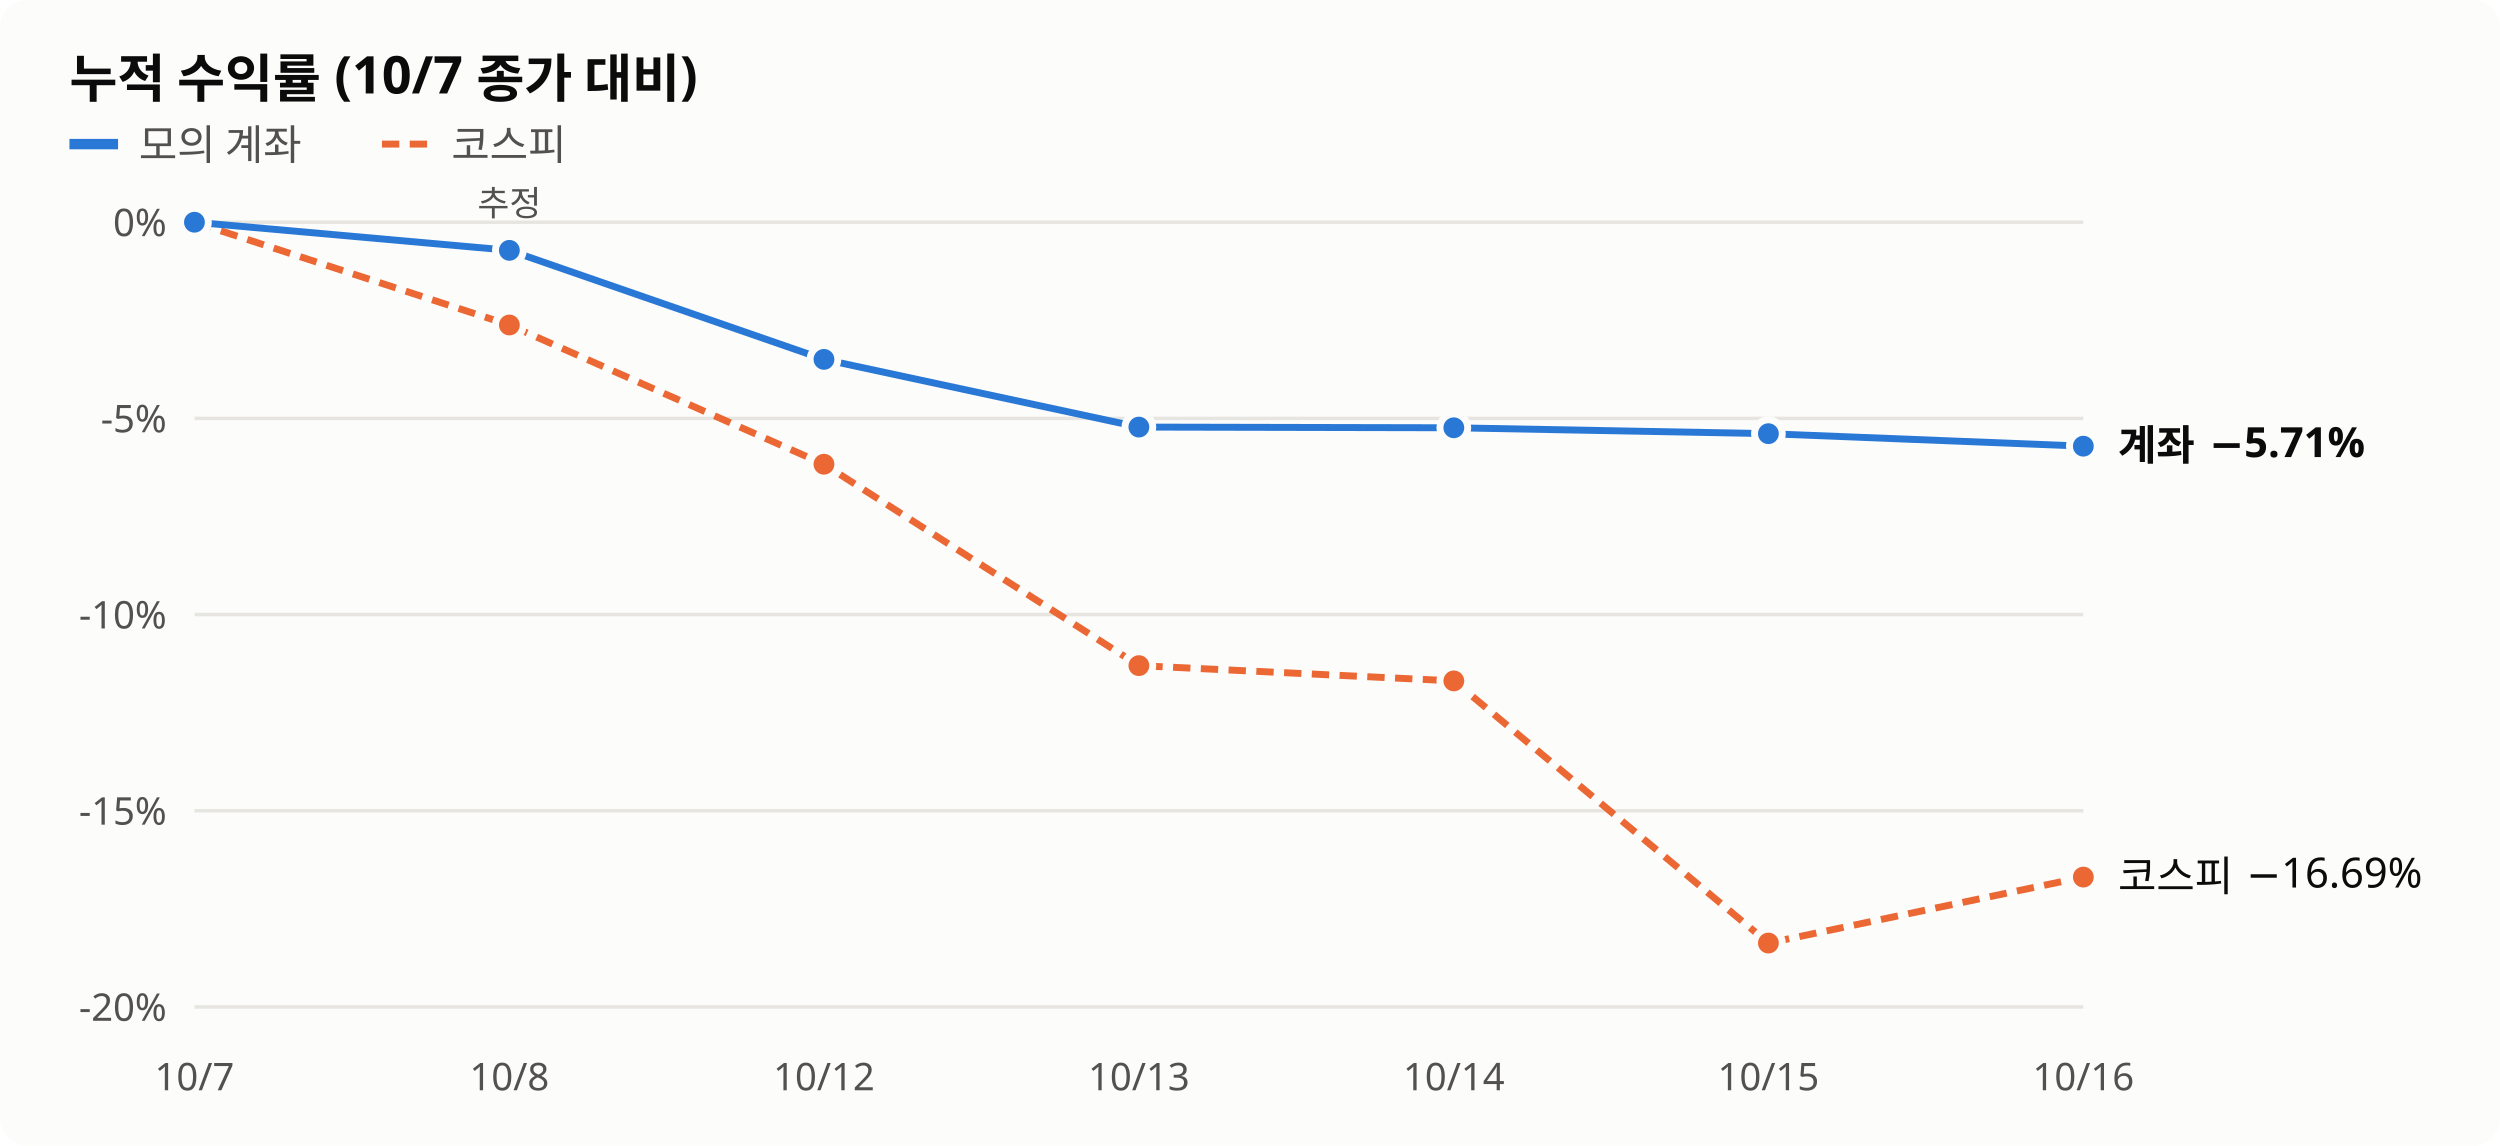
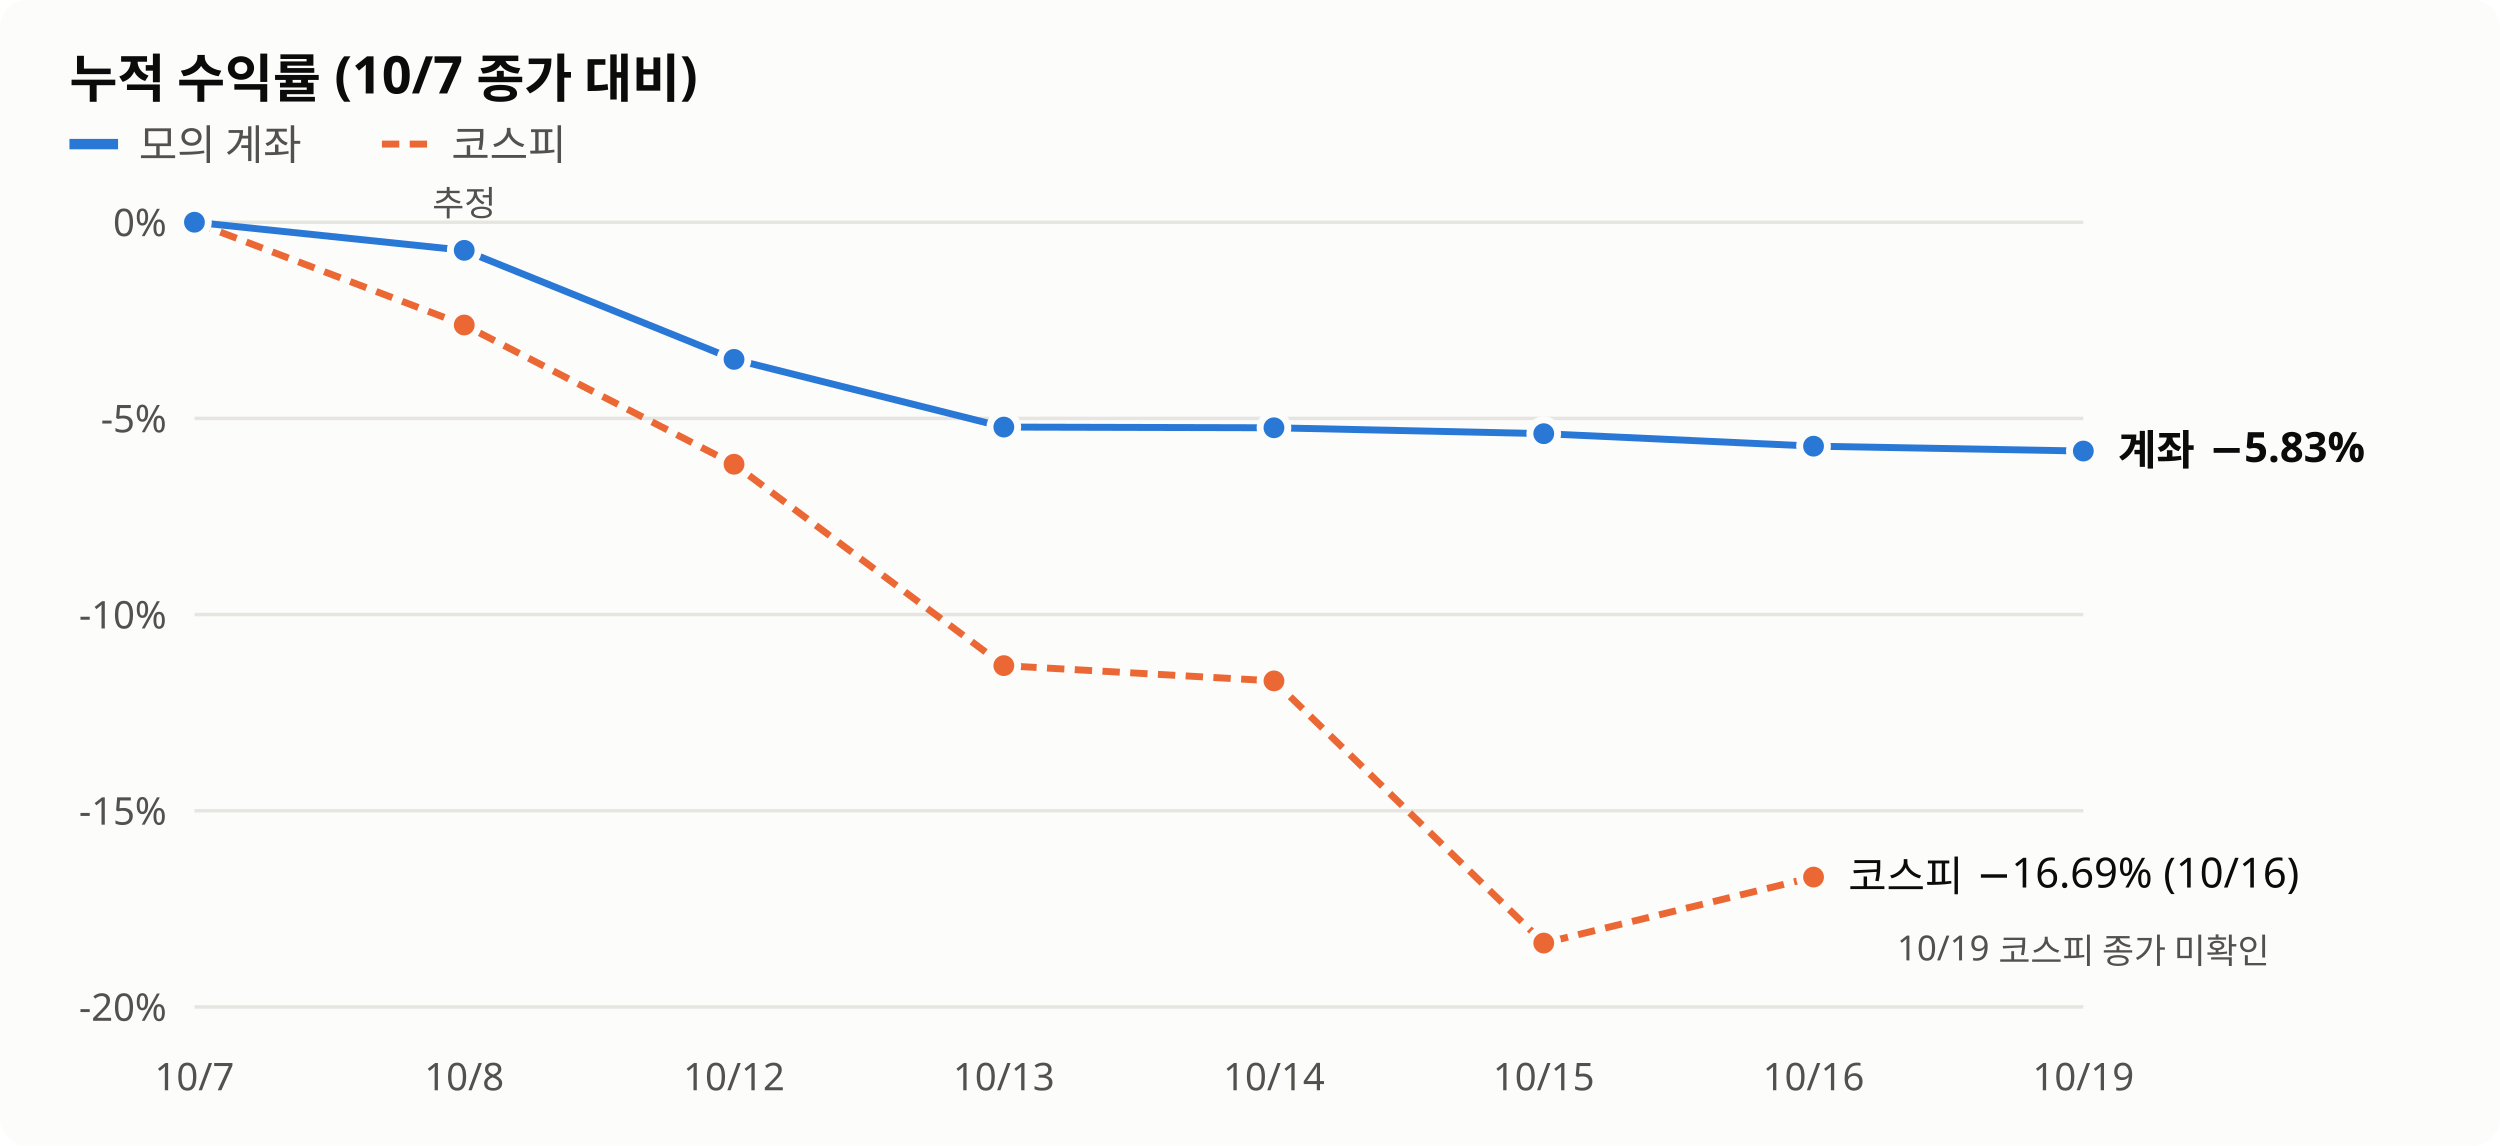
<svg xmlns="http://www.w3.org/2000/svg" viewBox="0 0 720 330" width="100%" style="max-width:720px" role="img">
  <rect width="720" height="330" rx="8" fill="#fcfcfb" />
  <text x="20.0" y="28.0" font-size="15" fill="#0b0b0b" text-anchor="start" font-weight="bold" font-family="'Malgun Gothic','Apple SD Gothic Neo','Noto Sans KR',sans-serif">누적 수익률 (10/7 종가 대비)</text>
  <rect x="20" y="40" width="14" height="3" fill="#2a78d6" />
  <text x="40.0" y="46.0" font-size="12" fill="#52514e" text-anchor="start" font-weight="normal" font-family="'Malgun Gothic','Apple SD Gothic Neo','Noto Sans KR',sans-serif">모의 계좌</text>
  <line x1="110" y1="41.5" x2="124" y2="41.5" stroke="#eb6834" stroke-width="2" stroke-dasharray="5 3" />
  <text x="130.0" y="46.0" font-size="12" fill="#52514e" text-anchor="start" font-weight="normal" font-family="'Malgun Gothic','Apple SD Gothic Neo','Noto Sans KR',sans-serif">코스피</text>
  <line x1="56" y1="64.0" x2="600" y2="64.0" stroke="#e6e5e0" />
  <text x="48.0" y="68.0" font-size="11" fill="#52514e" text-anchor="end" font-weight="normal" font-family="'Malgun Gothic','Apple SD Gothic Neo','Noto Sans KR',sans-serif">0%</text>
  <line x1="56" y1="120.5" x2="600" y2="120.5" stroke="#e6e5e0" />
  <text x="48.0" y="124.5" font-size="11" fill="#52514e" text-anchor="end" font-weight="normal" font-family="'Malgun Gothic','Apple SD Gothic Neo','Noto Sans KR',sans-serif">-5%</text>
  <line x1="56" y1="177.0" x2="600" y2="177.0" stroke="#e6e5e0" />
  <text x="48.0" y="181.0" font-size="11" fill="#52514e" text-anchor="end" font-weight="normal" font-family="'Malgun Gothic','Apple SD Gothic Neo','Noto Sans KR',sans-serif">-10%</text>
  <line x1="56" y1="233.5" x2="600" y2="233.5" stroke="#e6e5e0" />
  <text x="48.0" y="237.5" font-size="11" fill="#52514e" text-anchor="end" font-weight="normal" font-family="'Malgun Gothic','Apple SD Gothic Neo','Noto Sans KR',sans-serif">-15%</text>
  <line x1="56" y1="290.0" x2="600" y2="290.0" stroke="#e6e5e0" />
  <text x="48.0" y="294.0" font-size="11" fill="#52514e" text-anchor="end" font-weight="normal" font-family="'Malgun Gothic','Apple SD Gothic Neo','Noto Sans KR',sans-serif">-20%</text>
  <text x="56.0" y="314.0" font-size="11" fill="#52514e" text-anchor="middle" font-weight="normal" font-family="'Malgun Gothic','Apple SD Gothic Neo','Noto Sans KR',sans-serif">10/7</text>
-   <text x="146.7" y="314.0" font-size="11" fill="#52514e" text-anchor="middle" font-weight="normal" font-family="'Malgun Gothic','Apple SD Gothic Neo','Noto Sans KR',sans-serif">10/8</text>
-   <text x="237.3" y="314.0" font-size="11" fill="#52514e" text-anchor="middle" font-weight="normal" font-family="'Malgun Gothic','Apple SD Gothic Neo','Noto Sans KR',sans-serif">10/12</text>
-   <text x="328.0" y="314.0" font-size="11" fill="#52514e" text-anchor="middle" font-weight="normal" font-family="'Malgun Gothic','Apple SD Gothic Neo','Noto Sans KR',sans-serif">10/13</text>
-   <text x="418.7" y="314.0" font-size="11" fill="#52514e" text-anchor="middle" font-weight="normal" font-family="'Malgun Gothic','Apple SD Gothic Neo','Noto Sans KR',sans-serif">10/14</text>
-   <text x="509.3" y="314.0" font-size="11" fill="#52514e" text-anchor="middle" font-weight="normal" font-family="'Malgun Gothic','Apple SD Gothic Neo','Noto Sans KR',sans-serif">10/15</text>
-   <text x="600.0" y="314.0" font-size="11" fill="#52514e" text-anchor="middle" font-weight="normal" font-family="'Malgun Gothic','Apple SD Gothic Neo','Noto Sans KR',sans-serif">10/16</text>
-   <polyline points="56.0,64.0 146.7,93.6 237.3,133.7 328.0,191.7 418.7,196.1 509.3,271.6 600.0,252.6" fill="none" stroke="#eb6834" stroke-width="2" stroke-linejoin="round" stroke-dasharray="5 3" />
+   <text x="133.7" y="314.0" font-size="11" fill="#52514e" text-anchor="middle" font-weight="normal" font-family="'Malgun Gothic','Apple SD Gothic Neo','Noto Sans KR',sans-serif">10/8</text>
+   <text x="211.4" y="314.0" font-size="11" fill="#52514e" text-anchor="middle" font-weight="normal" font-family="'Malgun Gothic','Apple SD Gothic Neo','Noto Sans KR',sans-serif">10/12</text>
+   <text x="289.1" y="314.0" font-size="11" fill="#52514e" text-anchor="middle" font-weight="normal" font-family="'Malgun Gothic','Apple SD Gothic Neo','Noto Sans KR',sans-serif">10/13</text>
+   <text x="366.9" y="314.0" font-size="11" fill="#52514e" text-anchor="middle" font-weight="normal" font-family="'Malgun Gothic','Apple SD Gothic Neo','Noto Sans KR',sans-serif">10/14</text>
+   <text x="444.6" y="314.0" font-size="11" fill="#52514e" text-anchor="middle" font-weight="normal" font-family="'Malgun Gothic','Apple SD Gothic Neo','Noto Sans KR',sans-serif">10/15</text>
+   <text x="522.3" y="314.0" font-size="11" fill="#52514e" text-anchor="middle" font-weight="normal" font-family="'Malgun Gothic','Apple SD Gothic Neo','Noto Sans KR',sans-serif">10/16</text>
+   <text x="600.0" y="314.0" font-size="11" fill="#52514e" text-anchor="middle" font-weight="normal" font-family="'Malgun Gothic','Apple SD Gothic Neo','Noto Sans KR',sans-serif">10/19</text>
+   <polyline points="56.0,64.0 133.7,93.6 211.4,133.7 289.1,191.7 366.9,196.1 444.6,271.6 522.3,252.6" fill="none" stroke="#eb6834" stroke-width="2" stroke-linejoin="round" stroke-dasharray="5 3" />
  <circle cx="56.0" cy="64.0" r="4" fill="#eb6834" stroke="#fcfcfb" stroke-width="2" />
-   <circle cx="146.7" cy="93.6" r="4" fill="#eb6834" stroke="#fcfcfb" stroke-width="2" />
-   <circle cx="237.3" cy="133.7" r="4" fill="#eb6834" stroke="#fcfcfb" stroke-width="2" />
-   <circle cx="328.0" cy="191.7" r="4" fill="#eb6834" stroke="#fcfcfb" stroke-width="2" />
-   <circle cx="418.7" cy="196.1" r="4" fill="#eb6834" stroke="#fcfcfb" stroke-width="2" />
-   <circle cx="509.3" cy="271.6" r="4" fill="#eb6834" stroke="#fcfcfb" stroke-width="2" />
-   <circle cx="600.0" cy="252.6" r="4" fill="#eb6834" stroke="#fcfcfb" stroke-width="2" />
-   <polyline points="56.0,64.0 146.7,72.1 237.3,103.5 328.0,123.0 418.7,123.2 509.3,124.9 600.0,128.5" fill="none" stroke="#2a78d6" stroke-width="2" stroke-linejoin="round" />
+   <circle cx="133.7" cy="93.6" r="4" fill="#eb6834" stroke="#fcfcfb" stroke-width="2" />
+   <circle cx="211.4" cy="133.7" r="4" fill="#eb6834" stroke="#fcfcfb" stroke-width="2" />
+   <circle cx="289.1" cy="191.7" r="4" fill="#eb6834" stroke="#fcfcfb" stroke-width="2" />
+   <circle cx="366.9" cy="196.1" r="4" fill="#eb6834" stroke="#fcfcfb" stroke-width="2" />
+   <circle cx="444.6" cy="271.6" r="4" fill="#eb6834" stroke="#fcfcfb" stroke-width="2" />
+   <circle cx="522.3" cy="252.6" r="4" fill="#eb6834" stroke="#fcfcfb" stroke-width="2" />
+   <polyline points="56.0,64.0 133.7,72.1 211.4,103.5 289.1,123.0 366.9,123.2 444.6,124.9 522.3,128.5 600.0,129.9" fill="none" stroke="#2a78d6" stroke-width="2" stroke-linejoin="round" />
  <circle cx="56.0" cy="64.0" r="4" fill="#2a78d6" stroke="#fcfcfb" stroke-width="2" />
-   <circle cx="146.7" cy="72.1" r="4" fill="#2a78d6" stroke="#fcfcfb" stroke-width="2" />
-   <circle cx="237.3" cy="103.5" r="4" fill="#2a78d6" stroke="#fcfcfb" stroke-width="2" />
-   <circle cx="328.0" cy="123.0" r="4" fill="#2a78d6" stroke="#fcfcfb" stroke-width="2" />
-   <circle cx="418.7" cy="123.2" r="4" fill="#2a78d6" stroke="#fcfcfb" stroke-width="2" />
-   <circle cx="509.3" cy="124.9" r="4" fill="#2a78d6" stroke="#fcfcfb" stroke-width="2" />
-   <circle cx="600.0" cy="128.5" r="4" fill="#2a78d6" stroke="#fcfcfb" stroke-width="2" />
-   <text x="610.0" y="132.5" font-size="12" fill="#0b0b0b" text-anchor="start" font-weight="bold" font-family="'Malgun Gothic','Apple SD Gothic Neo','Noto Sans KR',sans-serif">계좌 −5.71%</text>
-   <text x="610.0" y="256.6" font-size="12" fill="#0b0b0b" text-anchor="start" font-weight="normal" font-family="'Malgun Gothic','Apple SD Gothic Neo','Noto Sans KR',sans-serif">코스피 −16.69%</text>
-   <text x="146.7" y="62.1" font-size="10" fill="#52514e" text-anchor="middle" font-weight="normal" font-family="'Malgun Gothic','Apple SD Gothic Neo','Noto Sans KR',sans-serif">추정</text>
+   <circle cx="133.7" cy="72.1" r="4" fill="#2a78d6" stroke="#fcfcfb" stroke-width="2" />
+   <circle cx="211.4" cy="103.5" r="4" fill="#2a78d6" stroke="#fcfcfb" stroke-width="2" />
+   <circle cx="289.1" cy="123.0" r="4" fill="#2a78d6" stroke="#fcfcfb" stroke-width="2" />
+   <circle cx="366.9" cy="123.2" r="4" fill="#2a78d6" stroke="#fcfcfb" stroke-width="2" />
+   <circle cx="444.6" cy="124.9" r="4" fill="#2a78d6" stroke="#fcfcfb" stroke-width="2" />
+   <circle cx="522.3" cy="128.5" r="4" fill="#2a78d6" stroke="#fcfcfb" stroke-width="2" />
+   <circle cx="600.0" cy="129.9" r="4" fill="#2a78d6" stroke="#fcfcfb" stroke-width="2" />
+   <text x="610.0" y="133.9" font-size="12" fill="#0b0b0b" text-anchor="start" font-weight="bold" font-family="'Malgun Gothic','Apple SD Gothic Neo','Noto Sans KR',sans-serif">계좌 −5.83%</text>
+   <text x="532.3" y="256.6" font-size="12" fill="#0b0b0b" text-anchor="start" font-weight="normal" font-family="'Malgun Gothic','Apple SD Gothic Neo','Noto Sans KR',sans-serif">코스피 −16.69% (10/16)</text>
+   <text x="600.0" y="276.6" font-size="10" fill="#52514e" text-anchor="middle" font-weight="normal" font-family="'Malgun Gothic','Apple SD Gothic Neo','Noto Sans KR',sans-serif">10/19 코스피 종가 미확인</text>
+   <text x="133.7" y="62.1" font-size="10" fill="#52514e" text-anchor="middle" font-weight="normal" font-family="'Malgun Gothic','Apple SD Gothic Neo','Noto Sans KR',sans-serif">추정</text>
</svg>
